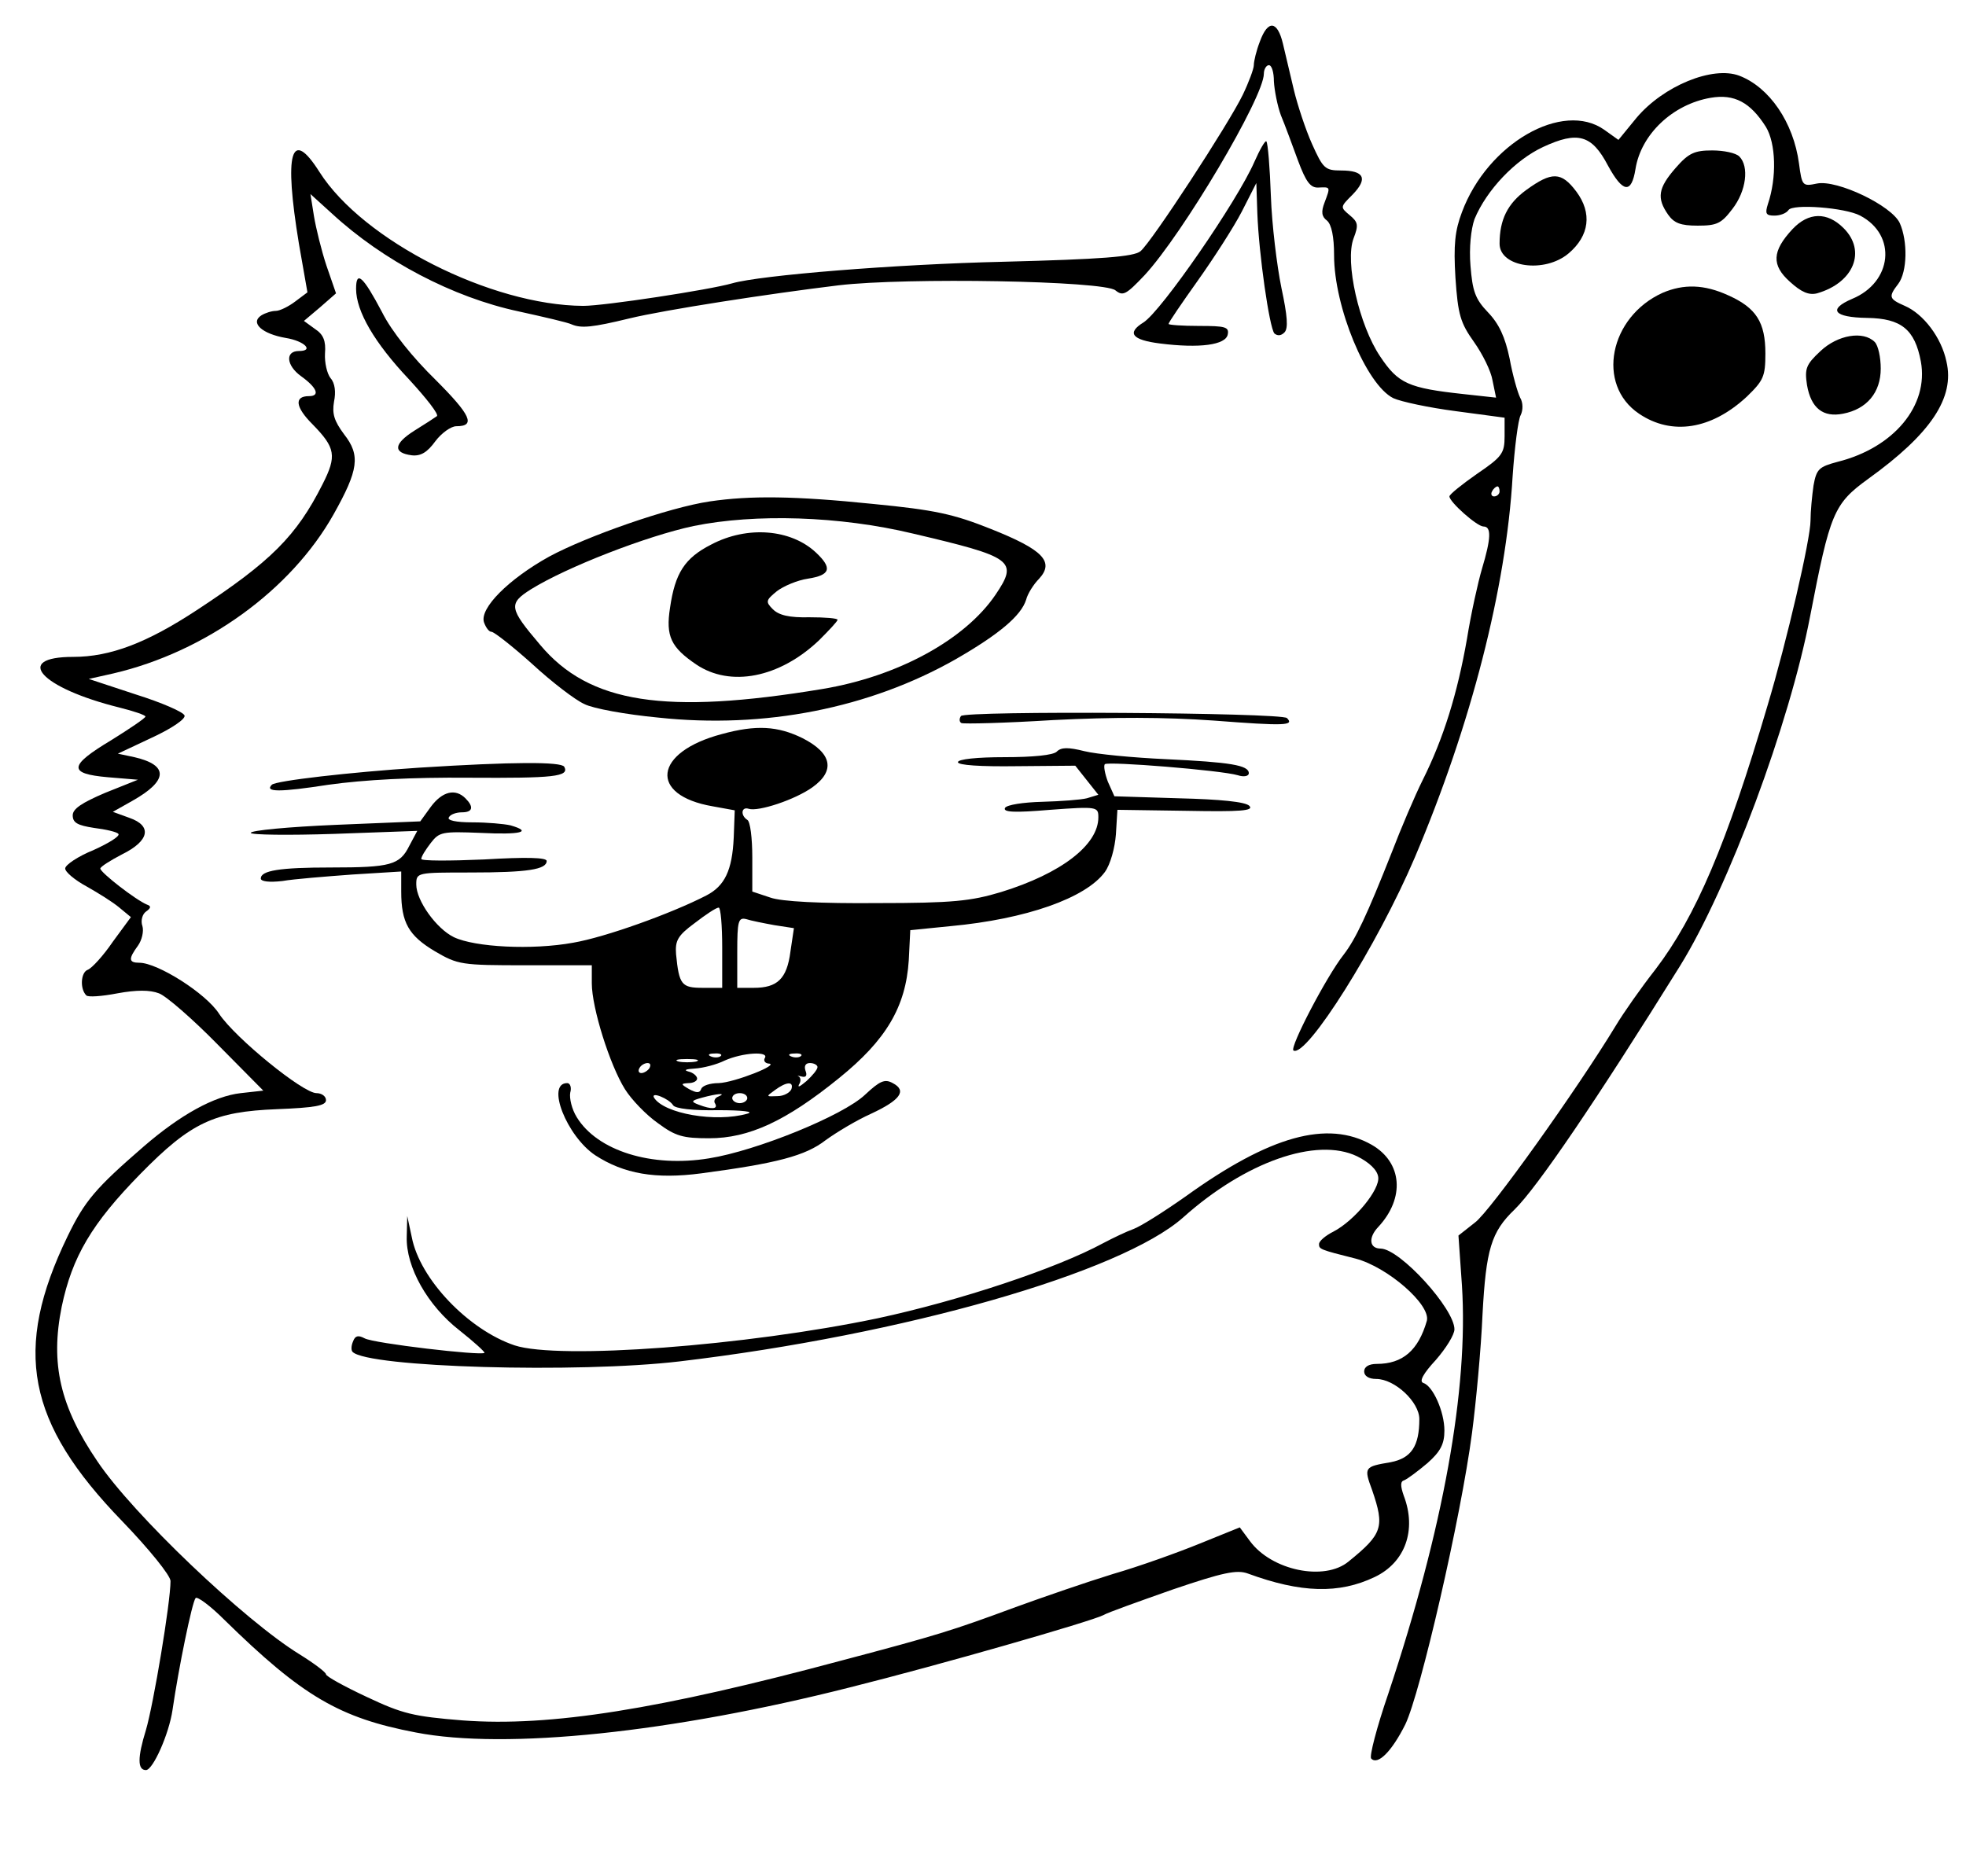
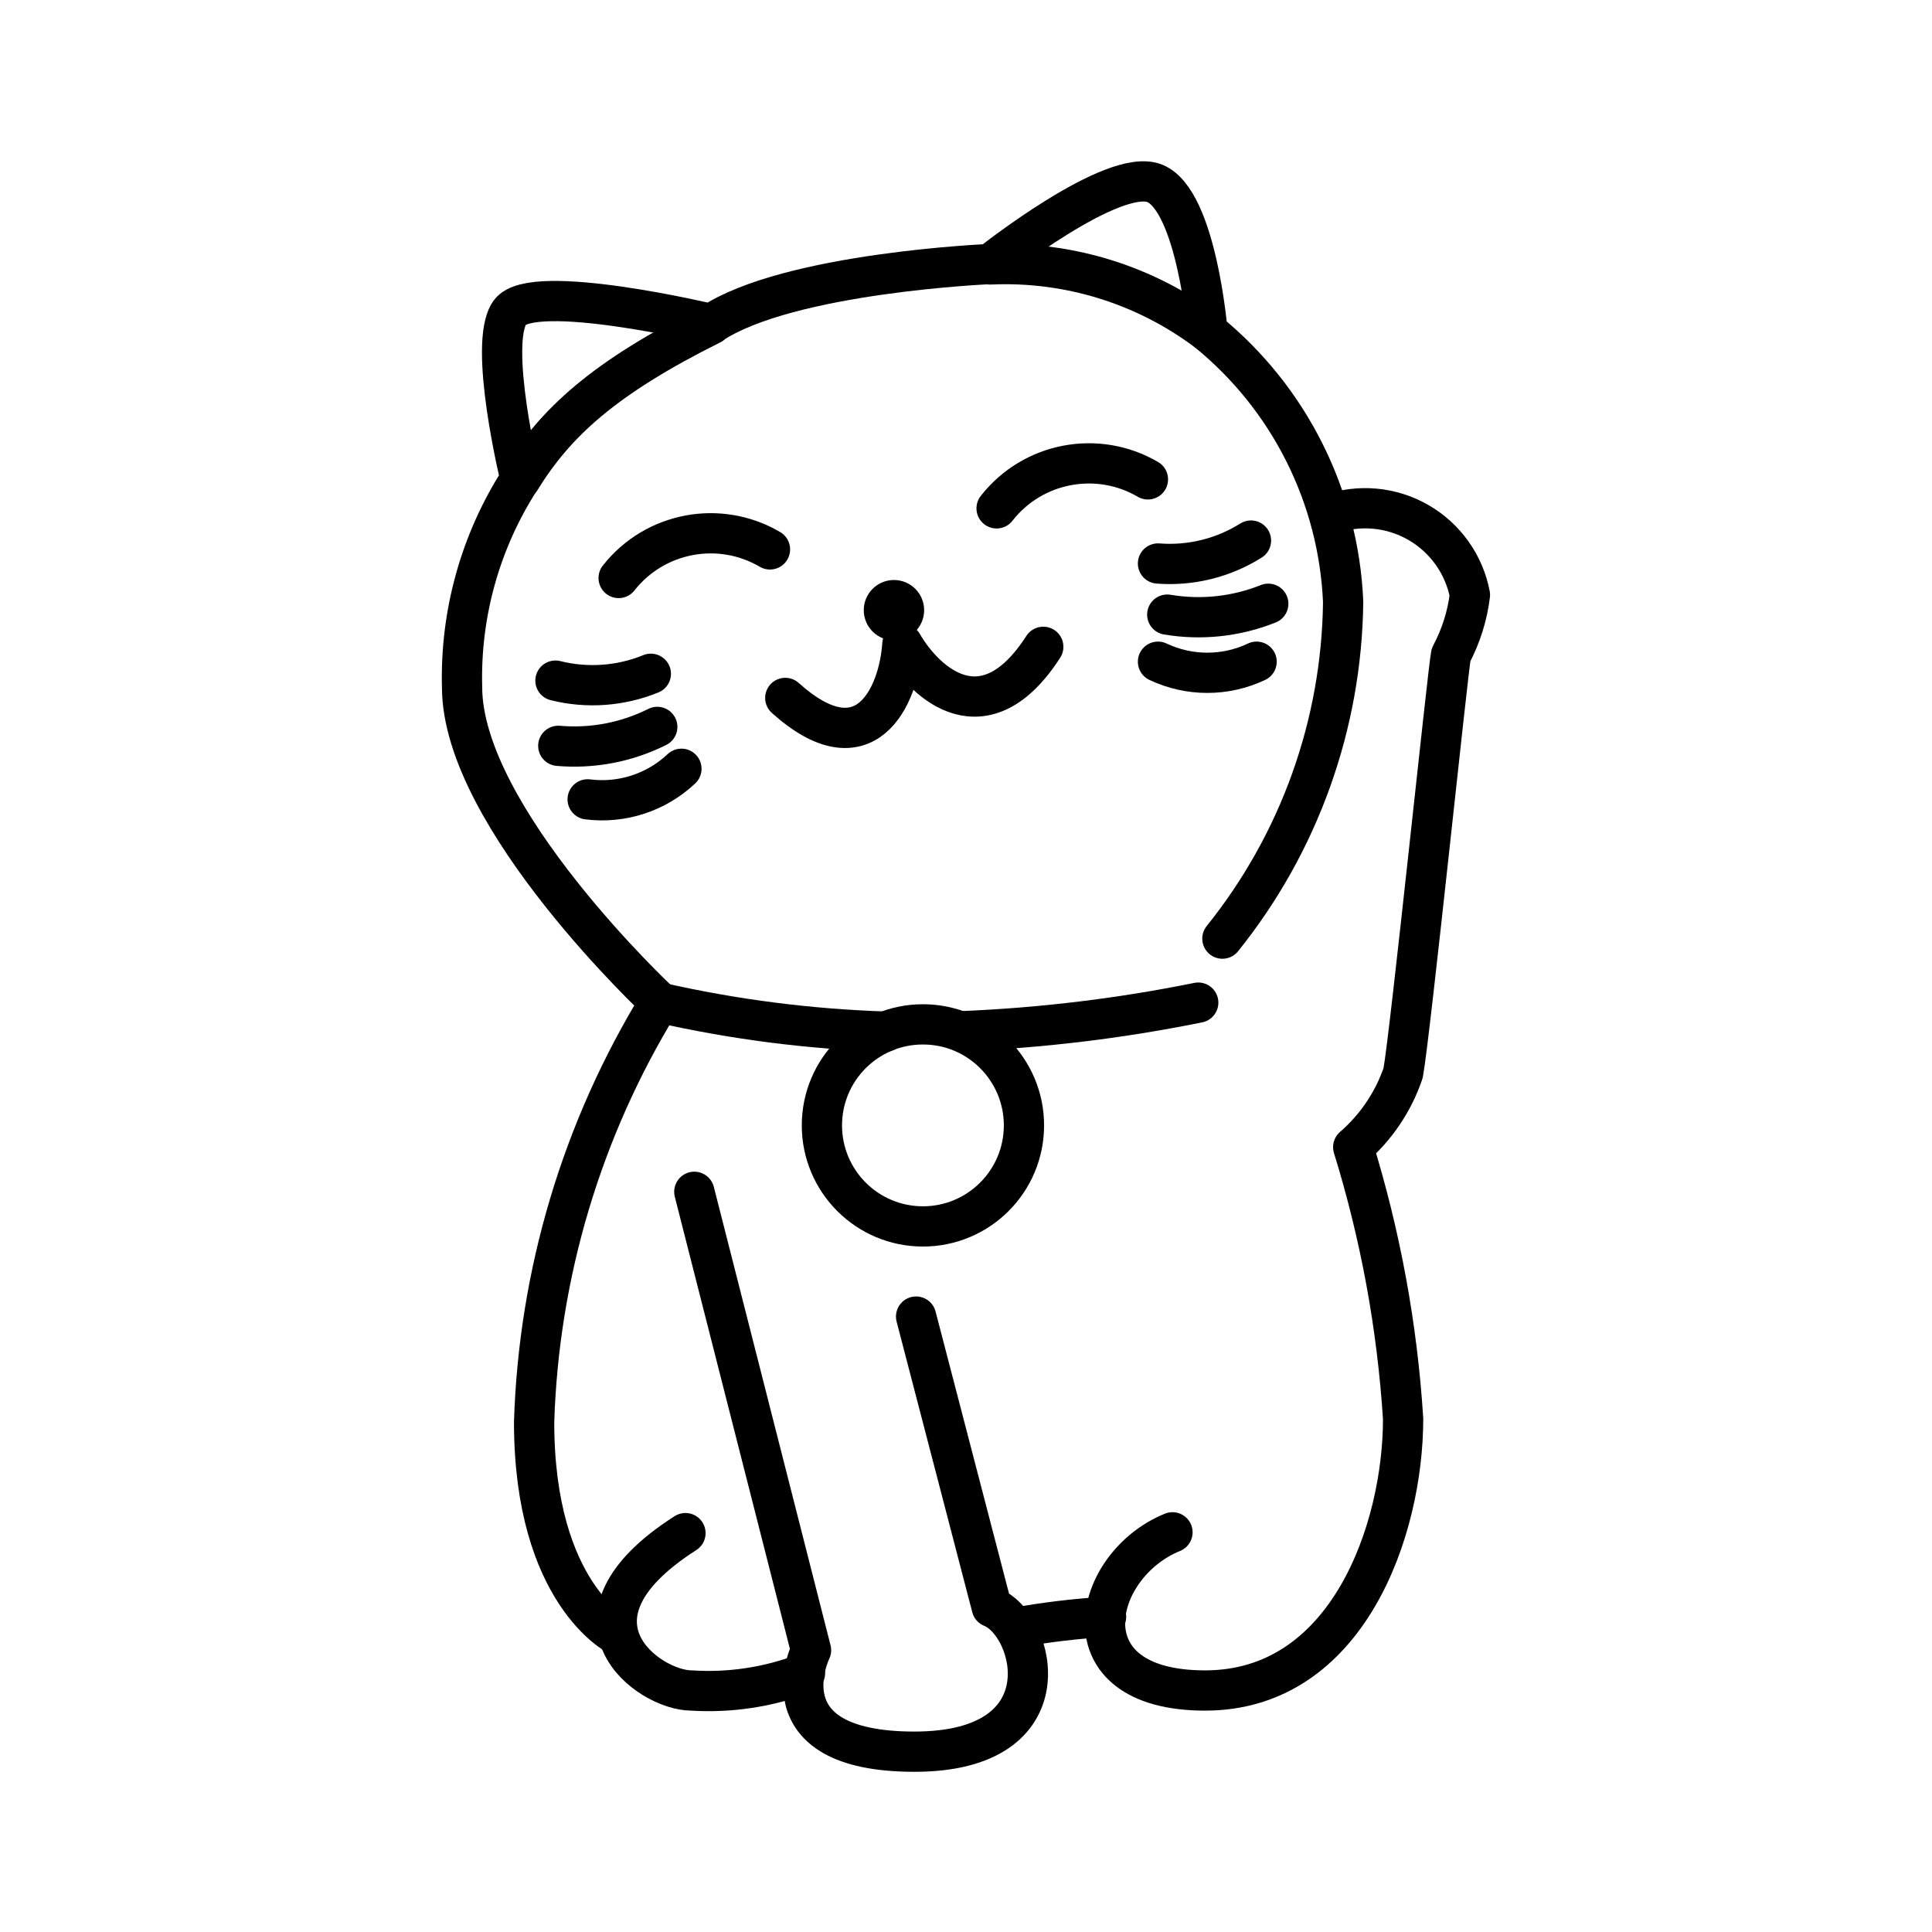
- <svg xmlns="http://www.w3.org/2000/svg" version="1.0" width="392pt" height="374pt" viewBox="0 0 392 374" preserveAspectRatio="xMidYMid meet">
-   <g transform="translate(0,374) scale(0.1,-0.1)" fill="#000000" stroke="none">
-     <path d="M2512 3657 c-7 -18 -12 -39 -12 -47 0 -7 -10 -34 -22 -59 -28 -58 -182 -294 -204 -312 -13 -11 -78 -16 -273 -21 -217 -5 -486 -27 -541 -43 -45 -13 -255 -45 -297 -45 -184 1 -439 130 -526 267 -57 90 -71 39 -41 -143 l17 -97 -24 -18 c-13 -10 -31 -19 -39 -19 -8 0 -21 -4 -29 -9 -23 -15 2 -37 49 -45 37 -6 57 -26 26 -26 -28 0 -25 -29 4 -50 32 -23 39 -40 16 -40 -30 0 -27 -22 7 -56 46 -47 49 -63 20 -120 -52 -103 -103 -154 -251 -251 -99 -65 -172 -93 -246 -93 -121 0 -65 -62 92 -101 28 -7 52 -15 52 -18 0 -3 -31 -24 -68 -47 -85 -51 -87 -67 -7 -74 l60 -5 -65 -26 c-47 -20 -65 -32 -65 -45 0 -15 10 -20 42 -25 24 -3 46 -8 49 -12 4 -4 -18 -18 -49 -32 -32 -13 -57 -30 -57 -37 0 -7 19 -23 43 -36 23 -13 52 -31 65 -42 l23 -19 -36 -49 c-19 -28 -42 -53 -50 -56 -14 -5 -16 -38 -3 -51 3 -4 31 -2 62 4 38 7 65 7 83 0 14 -5 67 -51 117 -102 l91 -92 -45 -5 c-53 -6 -120 -43 -193 -106 -97 -84 -118 -109 -152 -179 -110 -227 -82 -372 109 -569 53 -55 96 -108 96 -119 0 -43 -34 -246 -49 -297 -17 -55 -17 -80 0 -80 14 0 46 72 53 120 12 83 39 215 46 223 3 4 29 -15 57 -43 156 -153 230 -196 382 -225 180 -35 511 0 866 90 180 45 479 131 505 144 8 5 70 27 138 51 100 34 128 40 150 32 106 -39 182 -41 253 -7 61 29 84 94 58 162 -7 20 -7 29 1 31 7 3 27 18 46 34 26 23 34 38 34 65 0 38 -23 89 -42 95 -9 3 0 19 25 46 20 23 37 50 37 61 0 41 -108 160 -147 161 -23 0 -25 22 -5 43 54 58 48 129 -13 164 -88 50 -203 18 -371 -103 -44 -31 -90 -60 -104 -65 -14 -5 -41 -18 -60 -28 -94 -51 -287 -115 -450 -150 -262 -55 -636 -83 -724 -54 -92 31 -189 132 -205 216 l-9 42 -1 -41 c-2 -61 42 -138 105 -187 29 -23 51 -43 50 -45 -7 -6 -221 19 -239 29 -13 7 -19 5 -23 -6 -4 -9 -4 -18 -1 -21 30 -31 449 -43 652 -19 447 53 880 177 1004 287 124 111 266 161 347 122 24 -12 40 -27 42 -41 4 -25 -47 -87 -89 -109 -16 -8 -29 -19 -29 -25 0 -10 1 -11 73 -29 64 -17 150 -92 142 -124 -17 -59 -48 -86 -100 -86 -16 0 -25 -6 -25 -15 0 -9 9 -15 24 -15 37 0 86 -46 86 -80 0 -54 -16 -78 -57 -86 -53 -9 -54 -10 -37 -56 25 -73 21 -87 -47 -142 -48 -40 -154 -18 -197 41 l-20 27 -79 -32 c-44 -18 -122 -46 -174 -61 -52 -16 -139 -46 -194 -66 -127 -47 -156 -56 -345 -106 -365 -98 -583 -133 -757 -120 -99 8 -120 13 -192 47 -45 21 -81 41 -81 45 0 4 -24 22 -53 40 -109 67 -332 279 -403 385 -74 109 -94 194 -71 308 21 100 60 166 157 265 101 103 147 124 272 129 76 3 98 7 98 18 0 8 -9 14 -19 14 -27 0 -162 110 -194 158 -26 41 -123 102 -159 102 -22 0 -22 8 -3 34 8 11 12 29 9 39 -4 11 0 24 7 29 10 7 11 11 2 14 -22 9 -93 64 -93 72 1 4 20 16 43 28 55 27 61 57 15 73 l-33 12 39 22 c71 40 73 71 4 87 l-33 7 68 32 c39 18 67 37 65 44 -2 7 -46 26 -97 42 l-94 31 49 11 c184 43 354 166 439 317 50 89 54 118 21 160 -20 27 -24 41 -20 65 4 19 2 37 -7 47 -7 9 -12 31 -11 49 2 25 -3 38 -20 49 l-22 16 32 27 32 28 -19 55 c-10 30 -21 75 -25 99 l-7 44 43 -39 c102 -94 241 -167 372 -195 50 -11 98 -22 106 -26 19 -8 41 -6 115 12 70 17 277 49 417 66 135 16 529 9 552 -10 15 -12 21 -9 58 30 76 82 238 355 238 402 0 9 5 17 10 17 6 0 10 -15 10 -32 1 -18 7 -49 14 -68 8 -19 23 -60 34 -90 16 -43 25 -55 41 -54 24 1 24 2 12 -30 -7 -18 -6 -28 5 -36 9 -8 14 -32 14 -69 0 -103 64 -258 118 -285 15 -7 71 -19 125 -26 l97 -13 0 -37 c0 -34 -5 -41 -55 -75 -30 -21 -55 -41 -55 -45 0 -11 55 -60 68 -60 16 0 15 -24 -3 -84 -8 -27 -22 -90 -30 -140 -19 -109 -47 -199 -88 -281 -16 -32 -44 -98 -62 -145 -49 -124 -72 -173 -96 -204 -34 -43 -108 -185 -100 -191 26 -15 168 211 242 385 112 264 182 537 195 760 4 58 11 113 16 122 5 10 5 25 -1 35 -5 10 -15 45 -21 78 -9 43 -21 69 -43 92 -26 27 -31 43 -35 93 -3 36 1 73 8 93 24 58 81 118 137 144 69 32 97 24 129 -37 30 -55 47 -57 55 -7 11 69 74 129 150 142 47 8 79 -9 110 -58 20 -33 22 -101 4 -154 -6 -19 -4 -23 13 -23 12 0 24 5 28 11 8 13 113 5 143 -11 74 -39 64 -133 -16 -166 -49 -21 -37 -37 30 -38 68 -1 95 -23 107 -87 16 -88 -54 -172 -166 -200 -37 -10 -42 -14 -48 -47 -3 -21 -6 -52 -6 -70 0 -37 -47 -240 -86 -370 -81 -275 -143 -420 -223 -525 -29 -37 -64 -87 -79 -112 -77 -127 -251 -371 -281 -393 l-33 -26 7 -100 c13 -206 -37 -484 -147 -814 -23 -67 -38 -125 -34 -129 13 -14 41 14 68 68 30 62 111 413 133 581 8 61 18 167 21 237 7 129 17 164 64 209 45 44 162 216 330 486 96 155 218 482 259 696 40 207 47 225 116 275 125 90 173 162 156 234 -10 48 -46 95 -83 111 -32 14 -33 18 -13 44 18 24 19 85 3 121 -16 35 -125 87 -165 79 -29 -6 -30 -5 -36 40 -11 82 -59 152 -119 175 -53 20 -151 -20 -205 -84 l-36 -44 -28 20 c-83 59 -233 -27 -284 -164 -14 -37 -17 -65 -13 -131 5 -74 10 -90 37 -128 17 -24 34 -58 37 -77 l7 -34 -64 7 c-111 12 -131 21 -167 75 -42 62 -71 189 -53 236 10 26 9 32 -8 46 -19 16 -19 16 6 41 31 32 23 48 -23 48 -32 0 -36 4 -58 53 -13 29 -29 78 -36 107 -7 30 -17 72 -22 93 -11 46 -30 48 -46 4z m478 -897 c0 -5 -5 -10 -11 -10 -5 0 -7 5 -4 10 3 6 8 10 11 10 2 0 4 -4 4 -10z" />
-     <path d="M2501 3417 c-34 -78 -185 -297 -221 -320 -34 -21 -23 -35 33 -42 79 -10 131 -3 135 18 3 15 -5 17 -57 17 -34 0 -61 2 -61 4 0 3 26 41 58 86 32 45 72 107 88 138 l29 57 2 -60 c3 -82 24 -228 34 -240 6 -5 13 -5 20 2 8 8 6 33 -6 89 -9 44 -19 126 -21 183 -2 57 -6 106 -9 109 -2 3 -13 -16 -24 -41z" />
-     <path d="M3341 3405 c-35 -40 -38 -60 -15 -93 12 -17 25 -22 59 -22 38 0 47 4 69 33 28 36 34 85 14 105 -7 7 -31 12 -54 12 -35 0 -47 -5 -73 -35z" />
-     <path d="M3043 3361 c-37 -27 -53 -59 -53 -107 0 -47 90 -60 138 -19 41 35 47 80 15 123 -30 40 -49 40 -100 3z" />
-     <path d="M3574 3283 c-41 -44 -42 -72 -5 -105 23 -21 38 -27 54 -23 73 21 99 84 53 130 -33 33 -70 32 -102 -2z" />
-     <path d="M710 3164 c0 -45 37 -108 105 -180 35 -38 61 -71 56 -74 -4 -3 -24 -16 -45 -29 -41 -26 -43 -44 -5 -49 18 -2 31 6 47 28 12 16 31 30 42 30 39 0 29 22 -42 93 -45 44 -87 96 -106 134 -38 72 -52 85 -52 47z" />
-     <path d="M3315 3156 c-106 -48 -133 -183 -47 -241 65 -44 144 -32 215 34 33 32 37 40 37 86 0 62 -18 91 -74 116 -48 22 -89 23 -131 5z" />
-     <path d="M3630 3040 c-29 -27 -32 -35 -27 -68 8 -46 32 -65 72 -57 47 9 75 42 75 90 0 22 -5 46 -12 53 -23 23 -74 14 -108 -18z" />
-     <path d="M1415 2740 c-81 -12 -244 -69 -320 -110 -81 -45 -139 -103 -130 -131 4 -11 10 -19 15 -19 5 0 42 -29 81 -64 39 -36 86 -72 104 -80 17 -9 84 -21 147 -27 213 -23 422 19 593 116 87 50 131 87 141 119 3 12 15 31 26 42 31 34 7 58 -96 99 -75 30 -112 38 -235 50 -156 16 -245 17 -326 5z m405 -64 c200 -47 211 -54 165 -122 -61 -90 -195 -163 -345 -188 -314 -52 -465 -29 -563 88 -62 73 -64 82 -18 111 71 44 230 106 324 126 123 25 291 20 437 -15z" />
-     <path d="M1418 2654 c-53 -27 -72 -57 -82 -126 -9 -57 2 -79 52 -113 68 -46 166 -27 245 48 20 20 37 38 37 41 0 3 -25 5 -56 5 -40 -1 -61 4 -73 16 -15 15 -14 18 8 36 13 10 41 22 62 25 45 7 49 21 16 52 -50 47 -137 54 -209 16z" />
-     <path d="M1916 2312 c-4 -6 -3 -12 1 -14 5 -2 87 0 183 6 120 6 221 6 320 -1 143 -11 161 -10 146 5 -12 11 -643 15 -650 4z" />
-     <path d="M1439 2276 c-136 -36 -146 -122 -18 -144 l44 -8 -2 -54 c-3 -66 -18 -97 -55 -116 -70 -36 -201 -83 -265 -94 -82 -15 -196 -9 -238 11 -35 17 -75 73 -75 105 0 24 1 24 108 24 114 0 152 6 152 23 0 7 -41 8 -125 3 -69 -3 -125 -3 -125 1 0 5 9 19 19 32 17 22 23 23 99 20 80 -4 105 2 60 15 -13 3 -47 6 -76 6 -33 0 -51 4 -47 10 3 6 15 10 26 10 22 0 24 11 7 28 -20 20 -46 14 -69 -17 l-21 -29 -169 -7 c-93 -4 -169 -11 -169 -16 0 -4 75 -5 166 -2 l166 6 -16 -30 c-19 -38 -37 -43 -156 -43 -102 0 -140 -6 -140 -22 0 -6 17 -8 43 -5 23 4 86 9 140 13 l97 6 0 -40 c0 -62 15 -88 67 -119 46 -27 53 -28 181 -28 l132 0 0 -36 c0 -49 36 -163 66 -211 13 -21 43 -52 66 -68 35 -26 50 -30 102 -30 79 0 153 34 259 120 94 76 133 142 139 235 l3 60 80 8 c151 14 270 56 308 108 11 15 20 48 22 75 l3 49 138 -2 c107 -2 135 0 125 10 -8 8 -58 13 -141 15 l-128 4 -13 29 c-6 16 -9 32 -6 35 6 6 231 -12 265 -22 12 -4 22 -2 22 4 0 16 -37 22 -165 28 -66 3 -139 10 -163 16 -32 8 -46 8 -55 -1 -7 -7 -47 -11 -104 -11 -55 0 -93 -4 -93 -10 0 -6 45 -9 117 -8 l117 1 23 -29 23 -29 -23 -7 c-12 -3 -52 -6 -89 -7 -38 -1 -70 -6 -74 -12 -5 -9 19 -10 90 -4 94 7 96 6 96 -15 0 -55 -74 -112 -194 -149 -60 -18 -96 -22 -247 -22 -112 -1 -191 3 -213 11 l-36 12 0 68 c0 38 -4 72 -10 75 -14 9 -12 27 3 22 19 -6 92 18 127 43 46 33 39 68 -20 98 -49 24 -92 27 -161 8z m1 -426 l0 -80 -39 0 c-42 0 -47 6 -53 67 -2 27 3 37 37 62 22 17 43 31 48 31 4 0 7 -36 7 -80z m104 45 l39 -6 -7 -47 c-7 -54 -26 -72 -73 -72 l-33 0 0 71 c0 62 2 70 18 66 9 -3 34 -8 56 -12z m-107 -261 c-3 -3 -12 -4 -19 -1 -8 3 -5 6 6 6 11 1 17 -2 13 -5z m88 -4 c-3 -5 0 -10 7 -11 26 -1 -68 -38 -99 -39 -17 0 -33 -5 -35 -12 -3 -8 -9 -8 -24 0 -17 10 -17 11 -1 12 9 0 17 4 17 9 0 5 -8 12 -17 14 -11 3 -5 5 12 6 17 1 44 8 60 16 36 16 89 19 80 5z m72 4 c-3 -3 -12 -4 -19 -1 -8 3 -5 6 6 6 11 1 17 -2 13 -5z m-209 -11 c-10 -2 -26 -2 -35 0 -10 3 -2 5 17 5 19 0 27 -2 18 -5z m-93 -13 c-3 -5 -11 -10 -16 -10 -6 0 -7 5 -4 10 3 6 11 10 16 10 6 0 7 -4 4 -10z m335 2 c0 -5 -10 -17 -22 -28 -12 -10 -18 -14 -15 -7 4 6 4 13 0 16 -5 2 -2 2 6 0 8 -2 11 2 7 12 -3 9 0 15 9 15 8 0 15 -4 15 -8z m-52 -44 c-3 -7 -15 -14 -28 -14 -23 -1 -23 -1 -5 12 23 17 38 18 33 2z m-236 -32 c4 -7 41 -11 90 -10 49 0 73 -3 58 -7 -63 -18 -166 0 -186 32 -7 13 30 -2 38 -15z m90 17 c-6 -2 -10 -9 -6 -14 6 -11 -7 -12 -33 -2 -16 6 -15 8 7 14 29 8 51 10 32 2z m58 -3 c0 -5 -7 -10 -15 -10 -8 0 -15 5 -15 10 0 6 7 10 15 10 8 0 15 -4 15 -10z" />
-     <path d="M835 2209 c-137 -9 -285 -26 -293 -34 -15 -15 16 -15 113 0 72 10 166 15 281 14 168 -1 200 2 189 22 -7 10 -101 10 -290 -2z" />
-     <path d="M1725 1557 c-44 -42 -217 -112 -311 -127 -115 -19 -223 15 -264 82 -10 16 -15 38 -13 49 3 10 0 19 -6 19 -43 0 -1 -106 56 -144 57 -37 120 -48 211 -36 151 20 208 35 248 66 22 16 62 40 91 53 58 27 72 46 43 61 -16 9 -26 4 -55 -23z" />
-   </g>
+ <svg xmlns="http://www.w3.org/2000/svg" width="800px" height="800px" viewBox="0 0 48 48">
+   <defs>
+     <style>.a{fill:none;stroke:#000000;stroke-linecap:round;stroke-linejoin:round;}.b{fill:#000000;}</style>
+   </defs>
+   <path class="a" d="M30.37,23.32a13.6,13.6,0,0,0,3-8.37A9.16,9.16,0,0,0,30,8.24S29.73,5,28.7,4.56s-4.1,2-4.1,2-5,.21-6.93,1.49c0,0-4.44-1.06-5-.29s.26,4.14.26,4.14a9.1,9.1,0,0,0-1.45,5.17c0,3.25,4.91,7.83,4.91,7.83a21.21,21.21,0,0,0-3.12,10.43c0,4.27,2.08,5.3,2.08,5.3" />
+   <path class="a" d="M17.25,29.61,20.15,41s-1.24,2.52,2.57,2.52,3-3.16,1.92-3.59l-1.88-7.22" />
+   <path class="a" d="M29.13,38.07c-2,.81-2.74,3.93.81,3.93s4.92-4,4.92-6.75a29.07,29.07,0,0,0-1.24-6.75,4.25,4.25,0,0,0,1.24-1.84c.17-.9,1.11-10,1.19-10.39a4.27,4.27,0,0,0,.47-1.49,2.65,2.65,0,0,0-3.49-2" />
+   <path class="a" d="M25.23,40.44a19,19,0,0,1,2.25-.27" />
+   <path class="a" d="M20,41.57a6.68,6.68,0,0,1-2.82.43c-1.07,0-3.5-1.77-.15-3.91" />
+   <circle class="a" cx="22.93" cy="27.96" r="2.51" />
+   <path class="a" d="M23.89,25.62a37.14,37.14,0,0,0,5.88-.71" />
+   <path class="a" d="M16.39,24.91a29.71,29.71,0,0,0,5.61.72" />
+   <path class="a" d="M24.76,12.63a2.91,2.91,0,0,1,3.76-.72" />
+   <path class="a" d="M15.37,14.36a2.91,2.91,0,0,1,3.76-.71" />
+   <path class="a" d="M25.92,16.07C24.47,18.32,23,17,22.42,16c-.09,1.34-.94,3.11-2.91,1.34" />
+   <path class="a" d="M28.77,14a3.79,3.79,0,0,0,2.31-.57" />
+   <path class="a" d="M29,15.27A4.66,4.66,0,0,0,31.51,15" />
+   <path class="a" d="M28.77,16.44a2.86,2.86,0,0,0,2.45,0" />
+   <path class="a" d="M16.17,16.74a3.82,3.82,0,0,1-2.37.17" />
+   <path class="a" d="M16.33,18.06a4.6,4.6,0,0,1-2.46.47" />
+   <path class="a" d="M16.93,19.1a2.87,2.87,0,0,1-2.33.76" />
+   <circle class="b" cx="22.21" cy="15.16" r="0.75" />
+   <path class="a" d="M12.93,11.91C13.8,10.5,15,9.39,17.67,8.06" />
+   <path class="a" d="M24.6,6.57A8.35,8.35,0,0,1,30,8.24" />
</svg>
